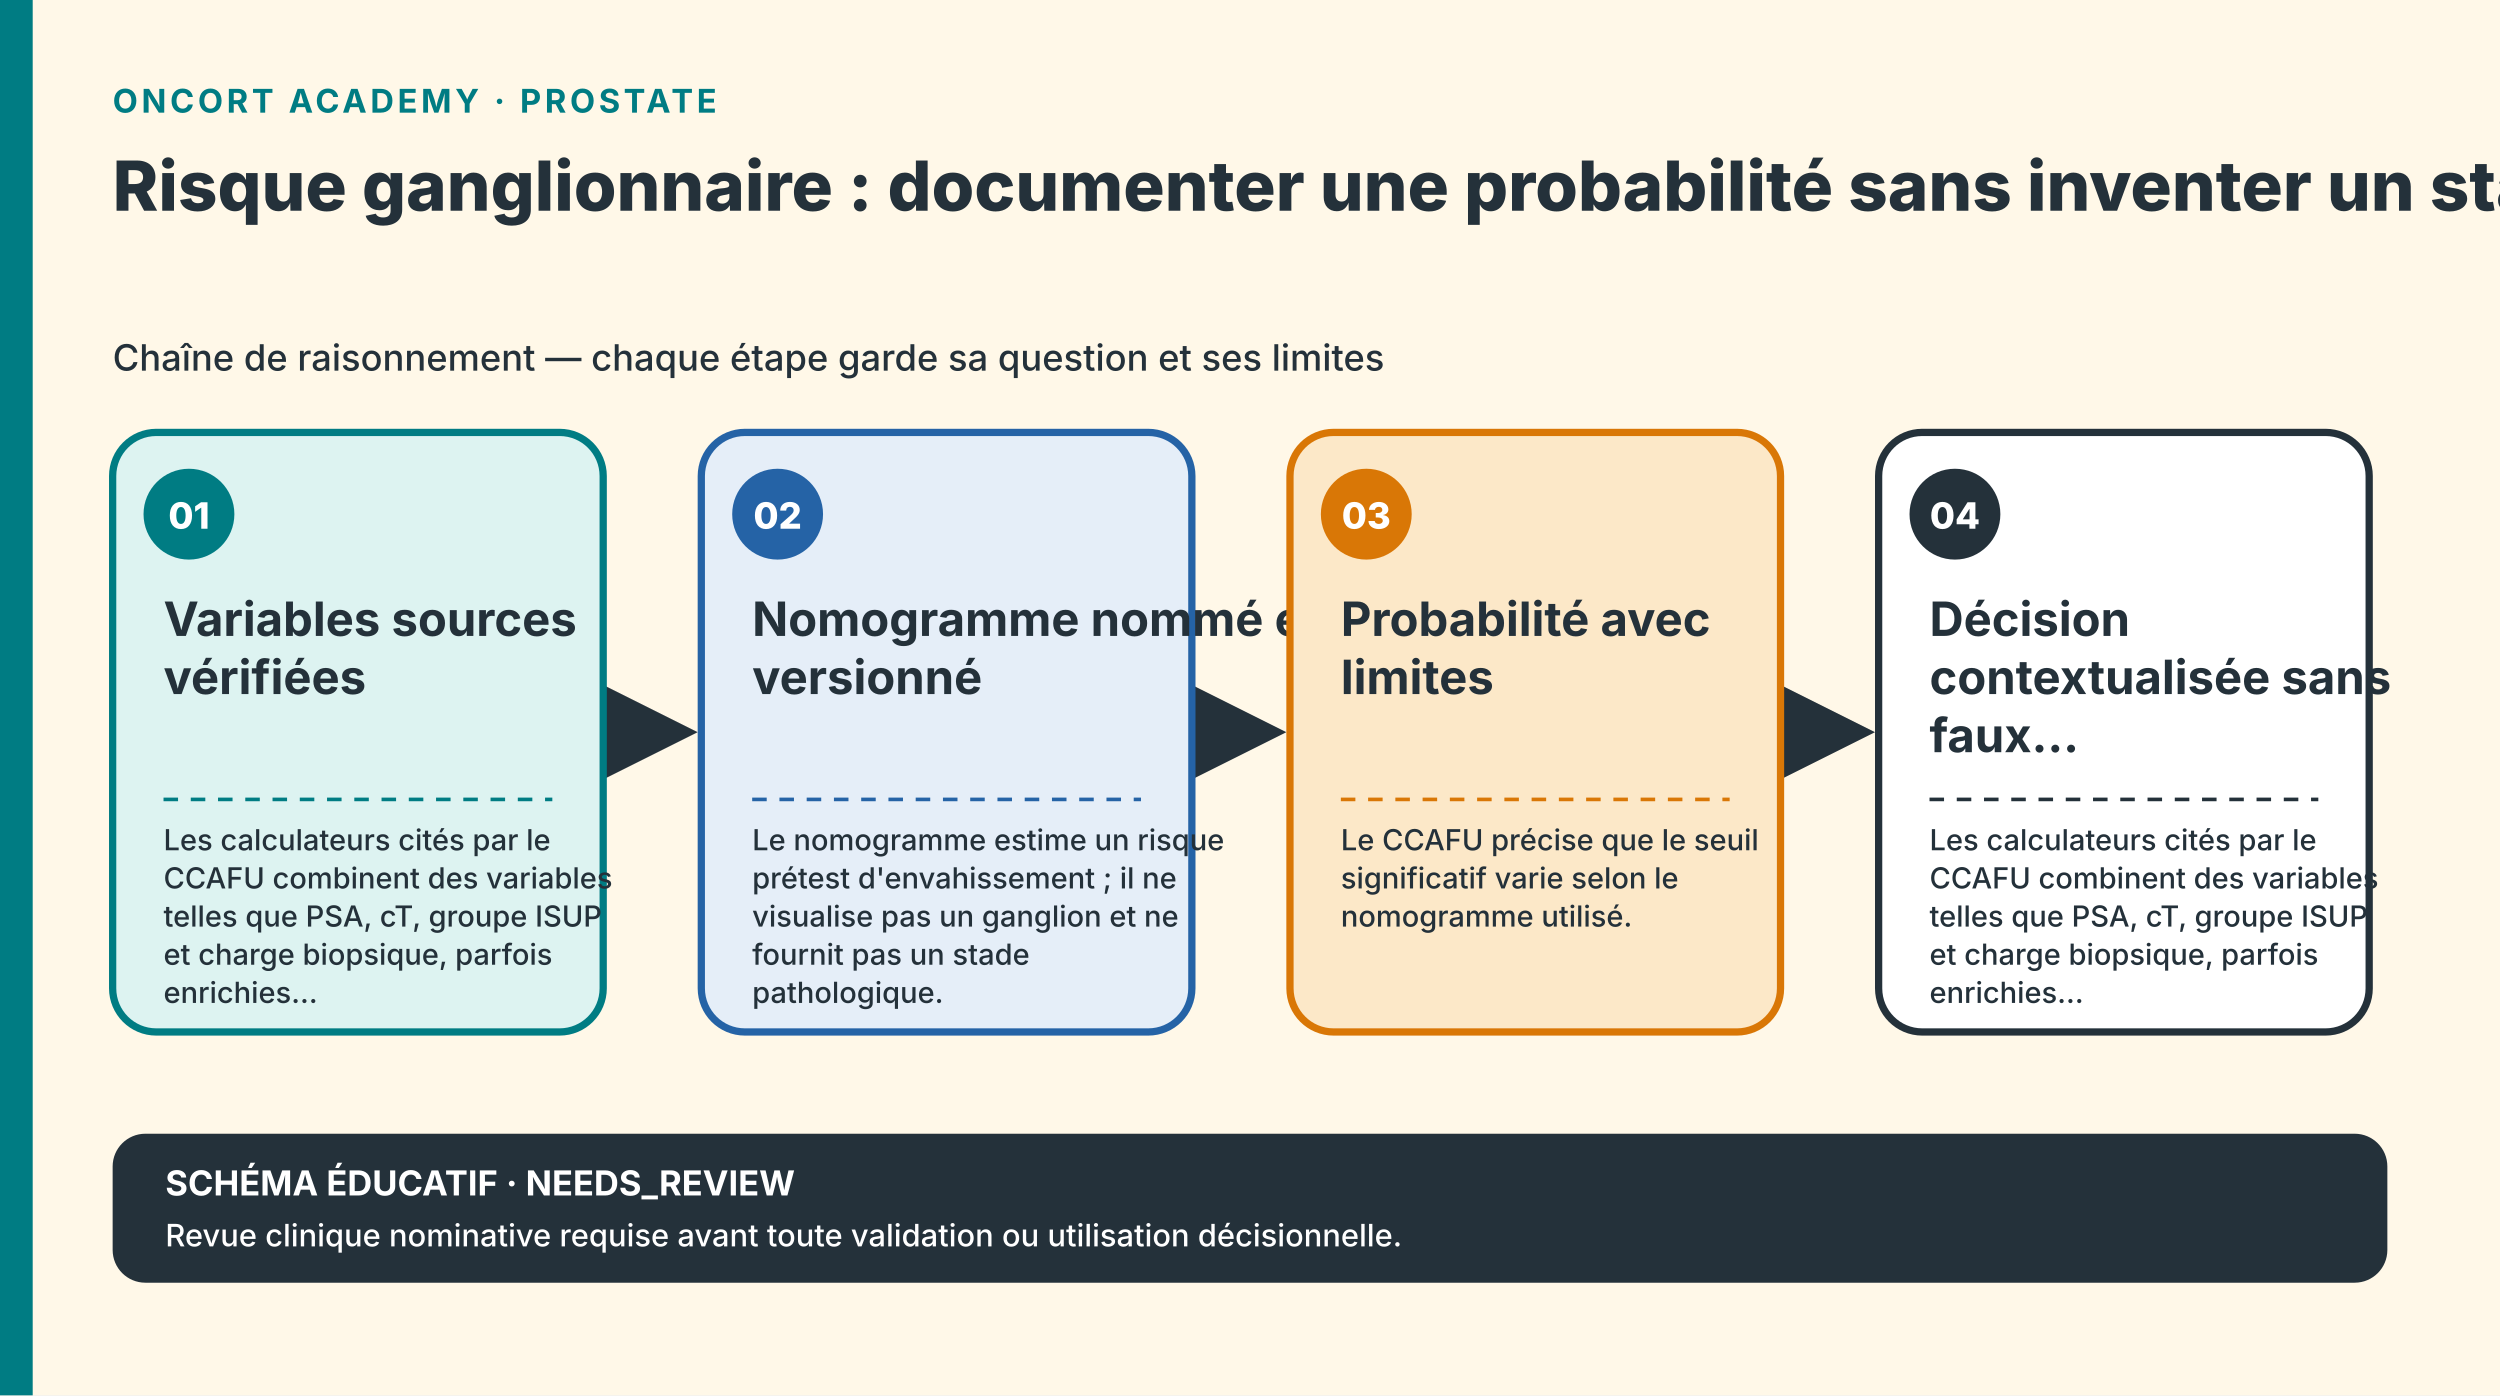
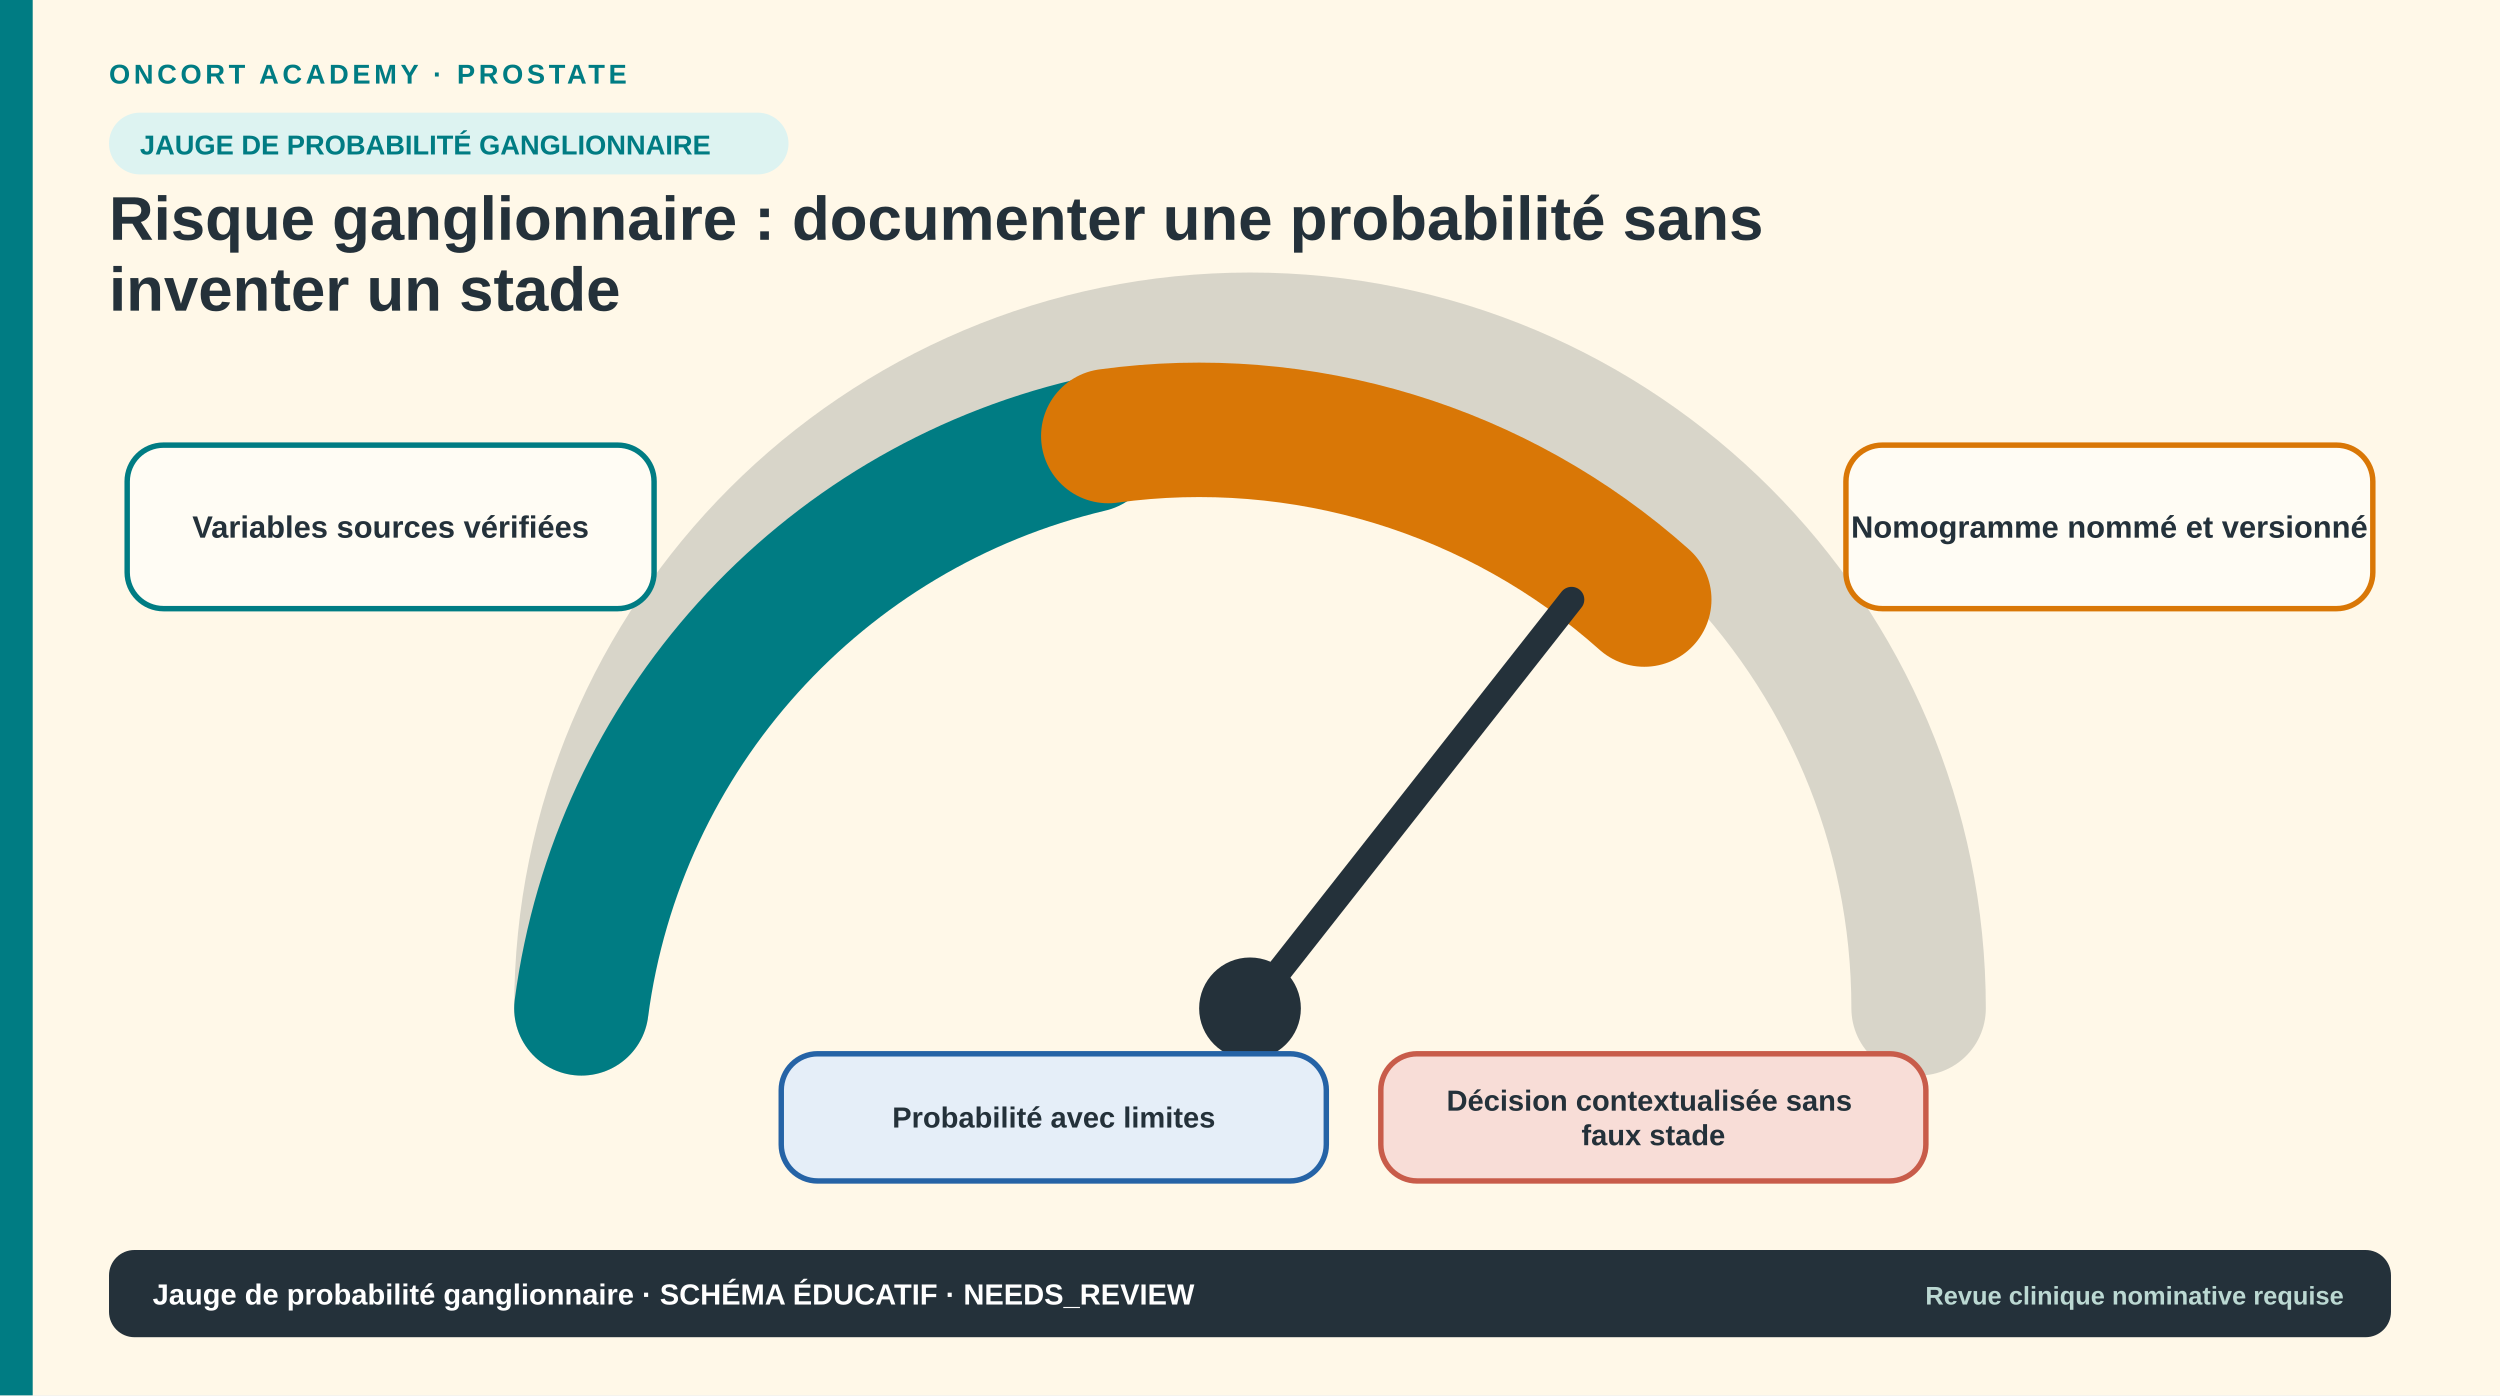
<svg xmlns="http://www.w3.org/2000/svg" width="1376" height="768" viewBox="0 0 1376 768" role="img" aria-labelledby="title desc">
  <defs>
-     <marker id="arrow" markerWidth="12" markerHeight="12" refX="10" refY="6" orient="auto">
-       <path d="M 0 0 L 12 6 L 0 12 z" fill="#24313A" />
+     <marker id="arrow" markerWidth="6" markerHeight="6" refX="5.5" refY="3" orient="auto">
+       <path d="M 0 0 L 6 3 L 0 6 z" fill="#24313A" />
    </marker>
  </defs>
  <rect width="1376" height="768" fill="#FFF8E8" />
-   <rect x="0" y="0" width="18" height="768" fill="#007C83" />
-   <text x="62" y="62" font-family="Inter, Arial, sans-serif" font-size="18" font-weight="750" fill="#007C83" letter-spacing="2">ONCORT ACADEMY · PROSTATE</text>
-   <text x="62" y="116" font-family="Inter, Arial, sans-serif" font-size="38" font-weight="800" fill="#24313A" text-anchor="start">
-     <tspan x="62" dy="0">Risque ganglionnaire : documenter une probabilité sans inventer un stade</tspan>
+   <rect width="18" height="768" fill="#007C83" />
+   <text x="60" y="46" font-family="Arial, Helvetica, sans-serif" font-size="15" font-weight="800" fill="#007C83" letter-spacing="2">ONCORT ACADEMY · PROSTATE</text>
+   <rect x="60" y="62" width="374" height="34" rx="17" fill="#DDF3F1" />
+   <text x="77" y="85" font-family="Arial, Helvetica, sans-serif" font-size="15" font-weight="800" fill="#007C83">JAUGE DE PROBABILITÉ GANGLIONNAIRE</text>
+   <text x="60" y="132" font-family="Arial, Helvetica, sans-serif" font-size="34" font-weight="800" fill="#24313A" text-anchor="start">
+     <tspan x="60" dy="0">Risque ganglionnaire : documenter une probabilité sans</tspan>
+     <tspan x="60" dy="39">inventer un stade</tspan>
  </text>
-   <text x="62" y="204" font-family="Inter, Arial, sans-serif" font-size="20" font-weight="500" fill="#24313A">Chaîne de raisonnement — chaque étape garde sa question et ses limites</text>
-   <path d="M 340 403 H 374" stroke="#24313A" stroke-width="5" stroke-linecap="round" marker-end="url(#arrow)" />
+   <path d="M 320 555 A 368 368 0 0 1 1056 555" fill="none" stroke="#D8D5C9" stroke-width="74" stroke-linecap="round" />
+   <path d="M 320 555 A 368 368 0 0 1 600 245" fill="none" stroke="#007C83" stroke-width="74" stroke-linecap="round" />
+   <path d="M 610 240 A 368 368 0 0 1 905 330" fill="none" stroke="#D97706" stroke-width="74" stroke-linecap="round" />
+   <line x1="688" y1="555" x2="865" y2="330" stroke="#24313A" stroke-width="14" stroke-linecap="round" />
+   <circle cx="688" cy="555" r="28" fill="#24313A" />
  <g>
-     <rect x="62" y="238" width="270" height="330" rx="24" fill="#DDF3F1" stroke="#007C83" stroke-width="4" />
-     <circle cx="104" cy="283" r="25" fill="#007C83" />
-     <text x="104" y="291" font-family="Inter, Arial, sans-serif" font-size="20" font-weight="800" fill="#FFFFFF" text-anchor="middle">
-       <tspan x="104" dy="0">01</tspan>
-     </text>
-     <text x="90" y="350" font-family="Inter, Arial, sans-serif" font-size="26" font-weight="750" fill="#24313A" text-anchor="start">
-       <tspan x="90" dy="0">Variables sources</tspan>
-       <tspan x="90" dy="32">vérifiées</tspan>
-     </text>
-     <line x1="90" y1="440" x2="304" y2="440" stroke="#007C83" stroke-width="2" stroke-dasharray="8 7" />
-     <text x="90" y="468" font-family="Inter, Arial, sans-serif" font-size="16" font-weight="500" fill="#24313A" text-anchor="start">
-       <tspan x="90" dy="0">Les calculateurs cités par le</tspan>
-       <tspan x="90" dy="21">CCAFU combinent des variables</tspan>
-       <tspan x="90" dy="21">telles que PSA, cT, groupe ISUP</tspan>
-       <tspan x="90" dy="21">et charge biopsique, parfois</tspan>
-       <tspan x="90" dy="21">enrichies…</tspan>
-     </text>
-   </g>
-   <path d="M 664 403 H 698" stroke="#24313A" stroke-width="5" stroke-linecap="round" marker-end="url(#arrow)" />
-   <g>
-     <rect x="386" y="238" width="270" height="330" rx="24" fill="#E5EEF8" stroke="#2563A6" stroke-width="4" />
-     <circle cx="428" cy="283" r="25" fill="#2563A6" />
-     <text x="428" y="291" font-family="Inter, Arial, sans-serif" font-size="20" font-weight="800" fill="#FFFFFF" text-anchor="middle">
-       <tspan x="428" dy="0">02</tspan>
-     </text>
-     <text x="414" y="350" font-family="Inter, Arial, sans-serif" font-size="26" font-weight="750" fill="#24313A" text-anchor="start">
-       <tspan x="414" dy="0">Nomogramme nommé et</tspan>
-       <tspan x="414" dy="32">versionné</tspan>
-     </text>
-     <line x1="414" y1="440" x2="628" y2="440" stroke="#2563A6" stroke-width="2" stroke-dasharray="8 7" />
-     <text x="414" y="468" font-family="Inter, Arial, sans-serif" font-size="16" font-weight="500" fill="#24313A" text-anchor="start">
-       <tspan x="414" dy="0">Le nomogramme estime un risque</tspan>
-       <tspan x="414" dy="21">prétest d'envahissement ; il ne</tspan>
-       <tspan x="414" dy="21">visualise pas un ganglion et ne</tspan>
-       <tspan x="414" dy="21">fournit pas un stade</tspan>
-       <tspan x="414" dy="21">pathologique.</tspan>
-     </text>
-   </g>
-   <path d="M 988 403 H 1022" stroke="#24313A" stroke-width="5" stroke-linecap="round" marker-end="url(#arrow)" />
-   <g>
-     <rect x="710" y="238" width="270" height="330" rx="24" fill="#FCE8C8" stroke="#D97706" stroke-width="4" />
-     <circle cx="752" cy="283" r="25" fill="#D97706" />
-     <text x="752" y="291" font-family="Inter, Arial, sans-serif" font-size="20" font-weight="800" fill="#FFFFFF" text-anchor="middle">
-       <tspan x="752" dy="0">03</tspan>
-     </text>
-     <text x="738" y="350" font-family="Inter, Arial, sans-serif" font-size="26" font-weight="750" fill="#24313A" text-anchor="start">
-       <tspan x="738" dy="0">Probabilité avec</tspan>
-       <tspan x="738" dy="32">limites</tspan>
-     </text>
-     <line x1="738" y1="440" x2="952" y2="440" stroke="#D97706" stroke-width="2" stroke-dasharray="8 7" />
-     <text x="738" y="468" font-family="Inter, Arial, sans-serif" font-size="16" font-weight="500" fill="#24313A" text-anchor="start">
-       <tspan x="738" dy="0">Le CCAFU précise que le seuil</tspan>
-       <tspan x="738" dy="21">significatif varie selon le</tspan>
-       <tspan x="738" dy="21">nomogramme utilisé.</tspan>
+     <rect x="70" y="245" width="290" height="90" rx="20" fill="#FFFCF4" stroke="#007C83" stroke-width="3" />
+     <text x="215" y="295.95" font-family="Arial, Helvetica, sans-serif" font-size="17" font-weight="700" fill="#24313A" text-anchor="middle">
+       <tspan x="215" dy="0">Variables sources vérifiées</tspan>
    </text>
  </g>
  <g>
-     <rect x="1034" y="238" width="270" height="330" rx="24" fill="#FFFFFF" stroke="#24313A" stroke-width="4" />
-     <circle cx="1076" cy="283" r="25" fill="#24313A" />
-     <text x="1076" y="291" font-family="Inter, Arial, sans-serif" font-size="20" font-weight="800" fill="#FFFFFF" text-anchor="middle">
-       <tspan x="1076" dy="0">04</tspan>
-     </text>
-     <text x="1062" y="350" font-family="Inter, Arial, sans-serif" font-size="26" font-weight="750" fill="#24313A" text-anchor="start">
-       <tspan x="1062" dy="0">Décision</tspan>
-       <tspan x="1062" dy="32">contextualisée sans</tspan>
-       <tspan x="1062" dy="32">faux…</tspan>
-     </text>
-     <line x1="1062" y1="440" x2="1276" y2="440" stroke="#24313A" stroke-width="2" stroke-dasharray="8 7" />
-     <text x="1062" y="468" font-family="Inter, Arial, sans-serif" font-size="16" font-weight="500" fill="#24313A" text-anchor="start">
-       <tspan x="1062" dy="0">Les calculateurs cités par le</tspan>
-       <tspan x="1062" dy="21">CCAFU combinent des variables</tspan>
-       <tspan x="1062" dy="21">telles que PSA, cT, groupe ISUP</tspan>
-       <tspan x="1062" dy="21">et charge biopsique, parfois</tspan>
-       <tspan x="1062" dy="21">enrichies…</tspan>
+     <rect x="1016" y="245" width="290" height="90" rx="20" fill="#FFFCF4" stroke="#D97706" stroke-width="3" />
+     <text x="1161" y="295.95" font-family="Arial, Helvetica, sans-serif" font-size="17" font-weight="700" fill="#24313A" text-anchor="middle">
+       <tspan x="1161" dy="0">Nomogramme nommé et versionné</tspan>
    </text>
  </g>
-   <rect x="62" y="624" width="1252" height="82" rx="18" fill="#24313A" />
-   <text x="91" y="658" font-family="Inter, Arial, sans-serif" font-size="19" font-weight="700" fill="#FFFFFF">SCHÉMA ÉDUCATIF · NEEDS_REVIEW</text>
-   <text x="91" y="686" font-family="Inter, Arial, sans-serif" font-size="17" font-weight="450" fill="#FFFFFF">Revue clinique nominative requise avant toute validation ou utilisation décisionnelle.</text>
+   <g>
+     <rect x="430" y="580" width="300" height="70" rx="20" fill="#E5EEF8" stroke="#2563A6" stroke-width="3" />
+     <text x="580" y="620.6" font-family="Arial, Helvetica, sans-serif" font-size="16" font-weight="700" fill="#24313A" text-anchor="middle">
+       <tspan x="580" dy="0">Probabilité avec limites</tspan>
+     </text>
+   </g>
+   <g>
+     <rect x="760" y="580" width="300" height="70" rx="20" fill="#F8DDD7" stroke="#C85C4A" stroke-width="3" />
+     <text x="910" y="611.32" font-family="Arial, Helvetica, sans-serif" font-size="16" font-weight="700" fill="#24313A" text-anchor="middle">
+       <tspan x="910" dy="0">Décision contextualisée sans</tspan>
+       <tspan x="910" dy="19">faux stade</tspan>
+     </text>
+   </g>
+   <rect x="60" y="688" width="1256" height="48" rx="14" fill="#24313A" />
+   <text x="84" y="718" font-family="Arial, Helvetica, sans-serif" font-size="16" font-weight="750" fill="#FFFFFF">Jauge de probabilité ganglionnaire · SCHÉMA ÉDUCATIF · NEEDS_REVIEW</text>
+   <text x="1290" y="718" font-family="Arial, Helvetica, sans-serif" font-size="14" font-weight="650" fill="#BBD8D2" text-anchor="end">Revue clinique nominative requise</text>
</svg>
